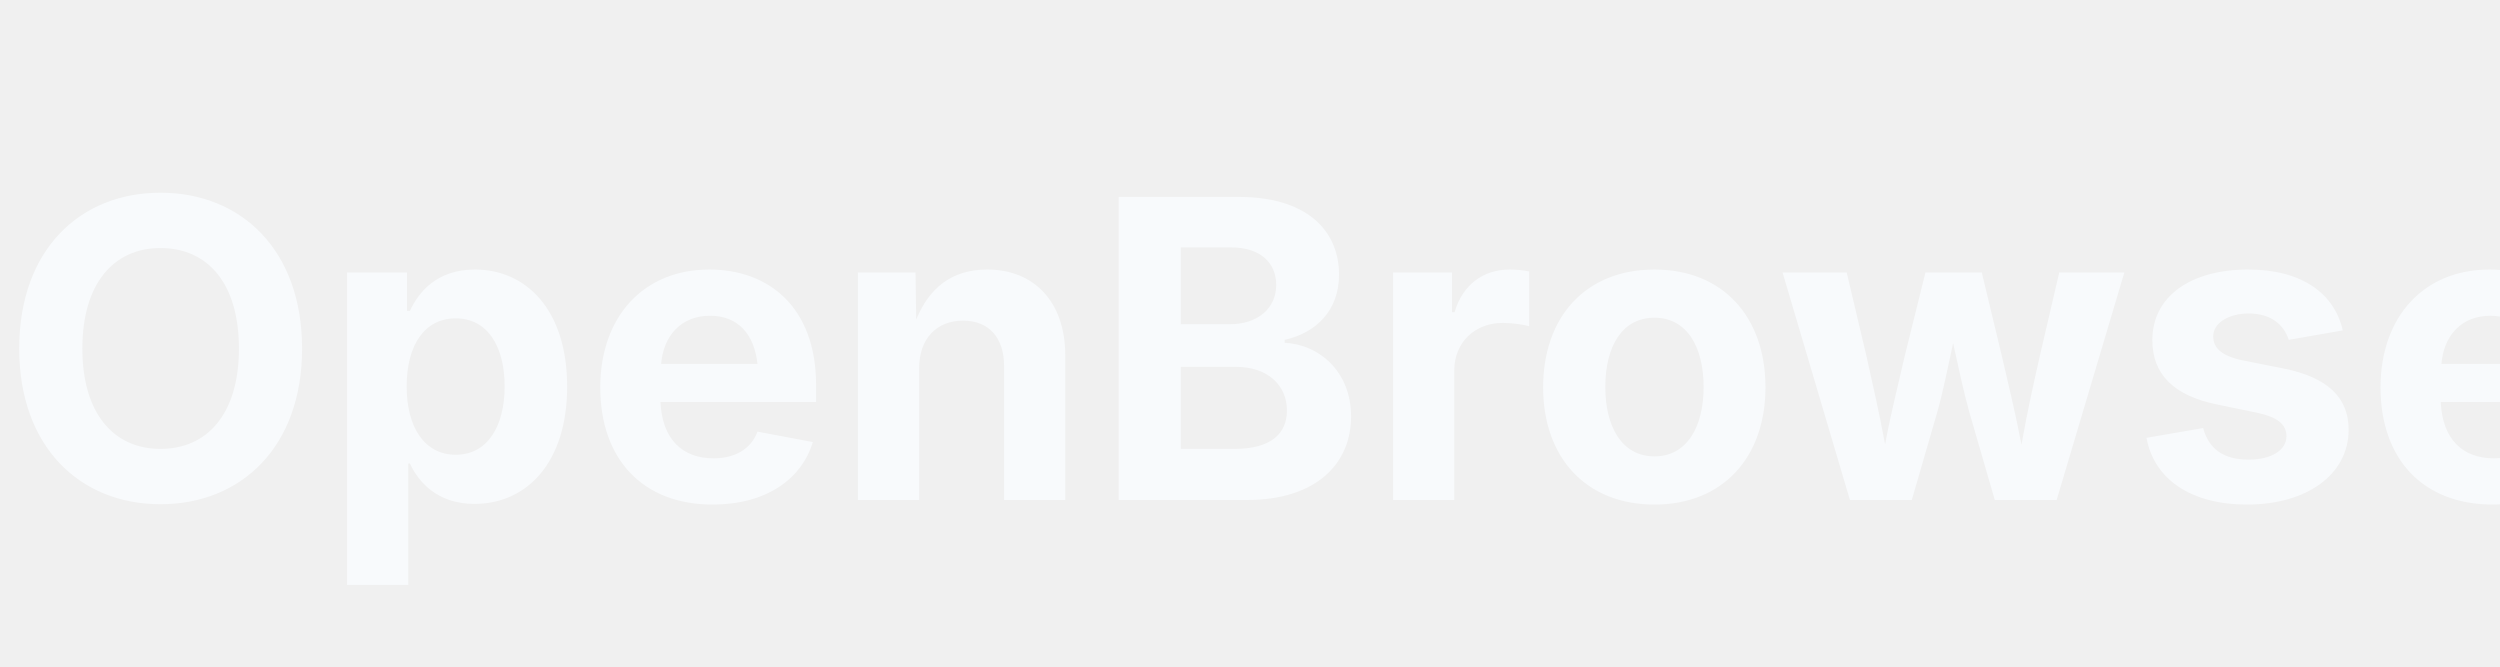
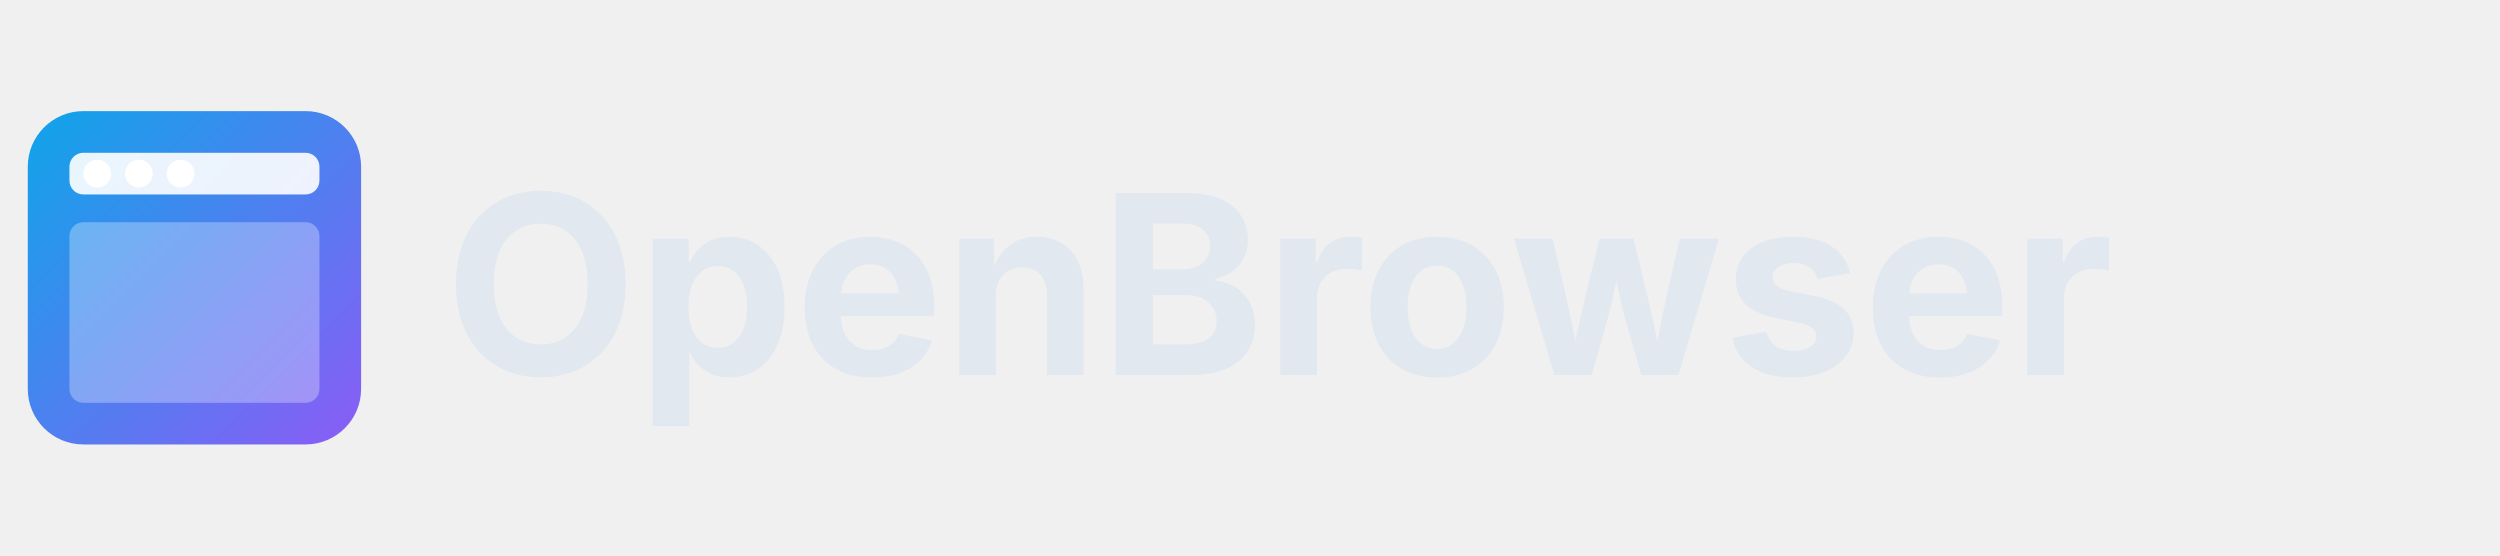
- <svg xmlns="http://www.w3.org/2000/svg" width="120" height="32" viewBox="0 0 120 32" fill="none">
-   <text x="0" y="24" font-family="system-ui, -apple-system, sans-serif" font-size="20" font-weight="700" fill="#f8fafc">OpenBrowser</text>
+ <svg xmlns="http://www.w3.org/2000/svg" width="180" height="40" viewBox="0 0 180 40" fill="none">
+   <defs>
+     <linearGradient id="logoGradientDark" x1="0%" y1="0%" x2="100%" y2="100%">
+       <stop offset="0%" style="stop-color:#0ea5e9" />
+       <stop offset="100%" style="stop-color:#8b5cf6" />
+     </linearGradient>
+   </defs>
+   <rect x="2" y="8" width="24" height="24" rx="4" fill="url(#logoGradientDark)" />
+   <rect x="5" y="11" width="18" height="3" rx="1" fill="white" opacity="0.9" />
+   <circle cx="7" cy="12.5" r="1" fill="white" />
+   <circle cx="10" cy="12.5" r="1" fill="white" />
+   <circle cx="13" cy="12.5" r="1" fill="white" />
+   <rect x="5" y="16" width="18" height="13" rx="1" fill="white" opacity="0.3" />
+   <text x="32" y="27" font-family="system-ui, -apple-system, BlinkMacSystemFont, 'Segoe UI', sans-serif" font-size="18" font-weight="700" fill="#e2e8f0">OpenBrowser</text>
</svg>
